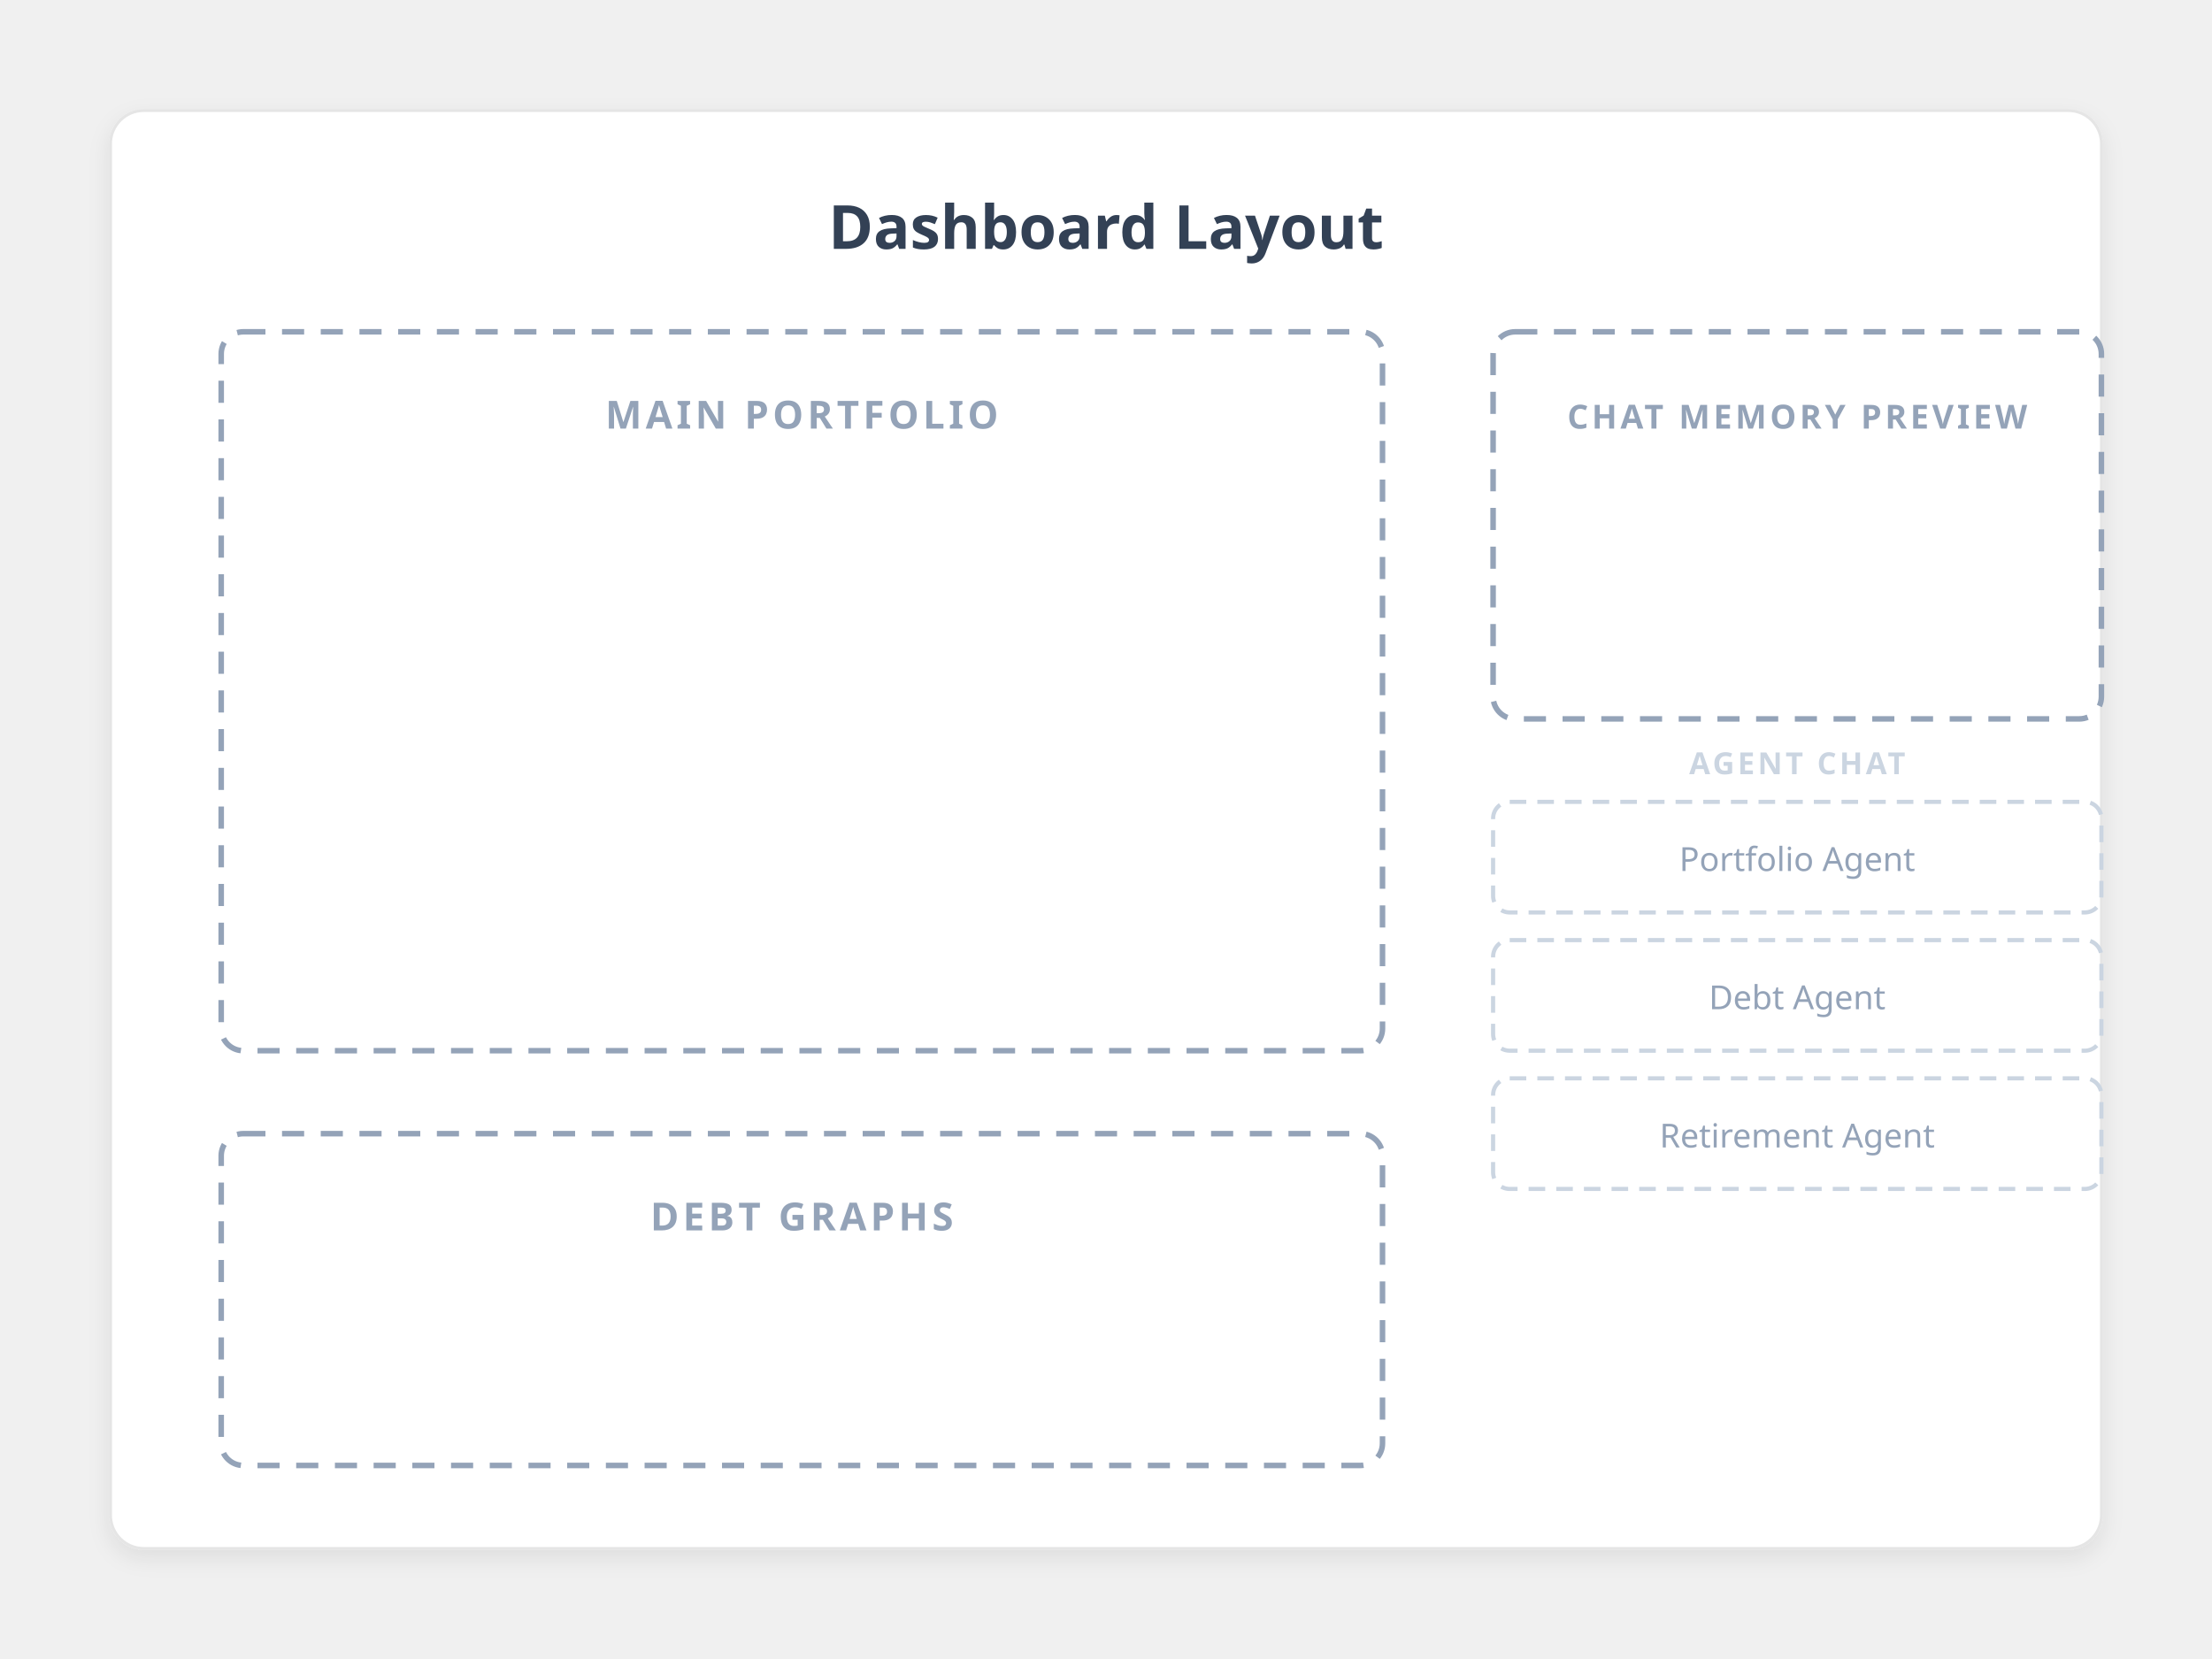
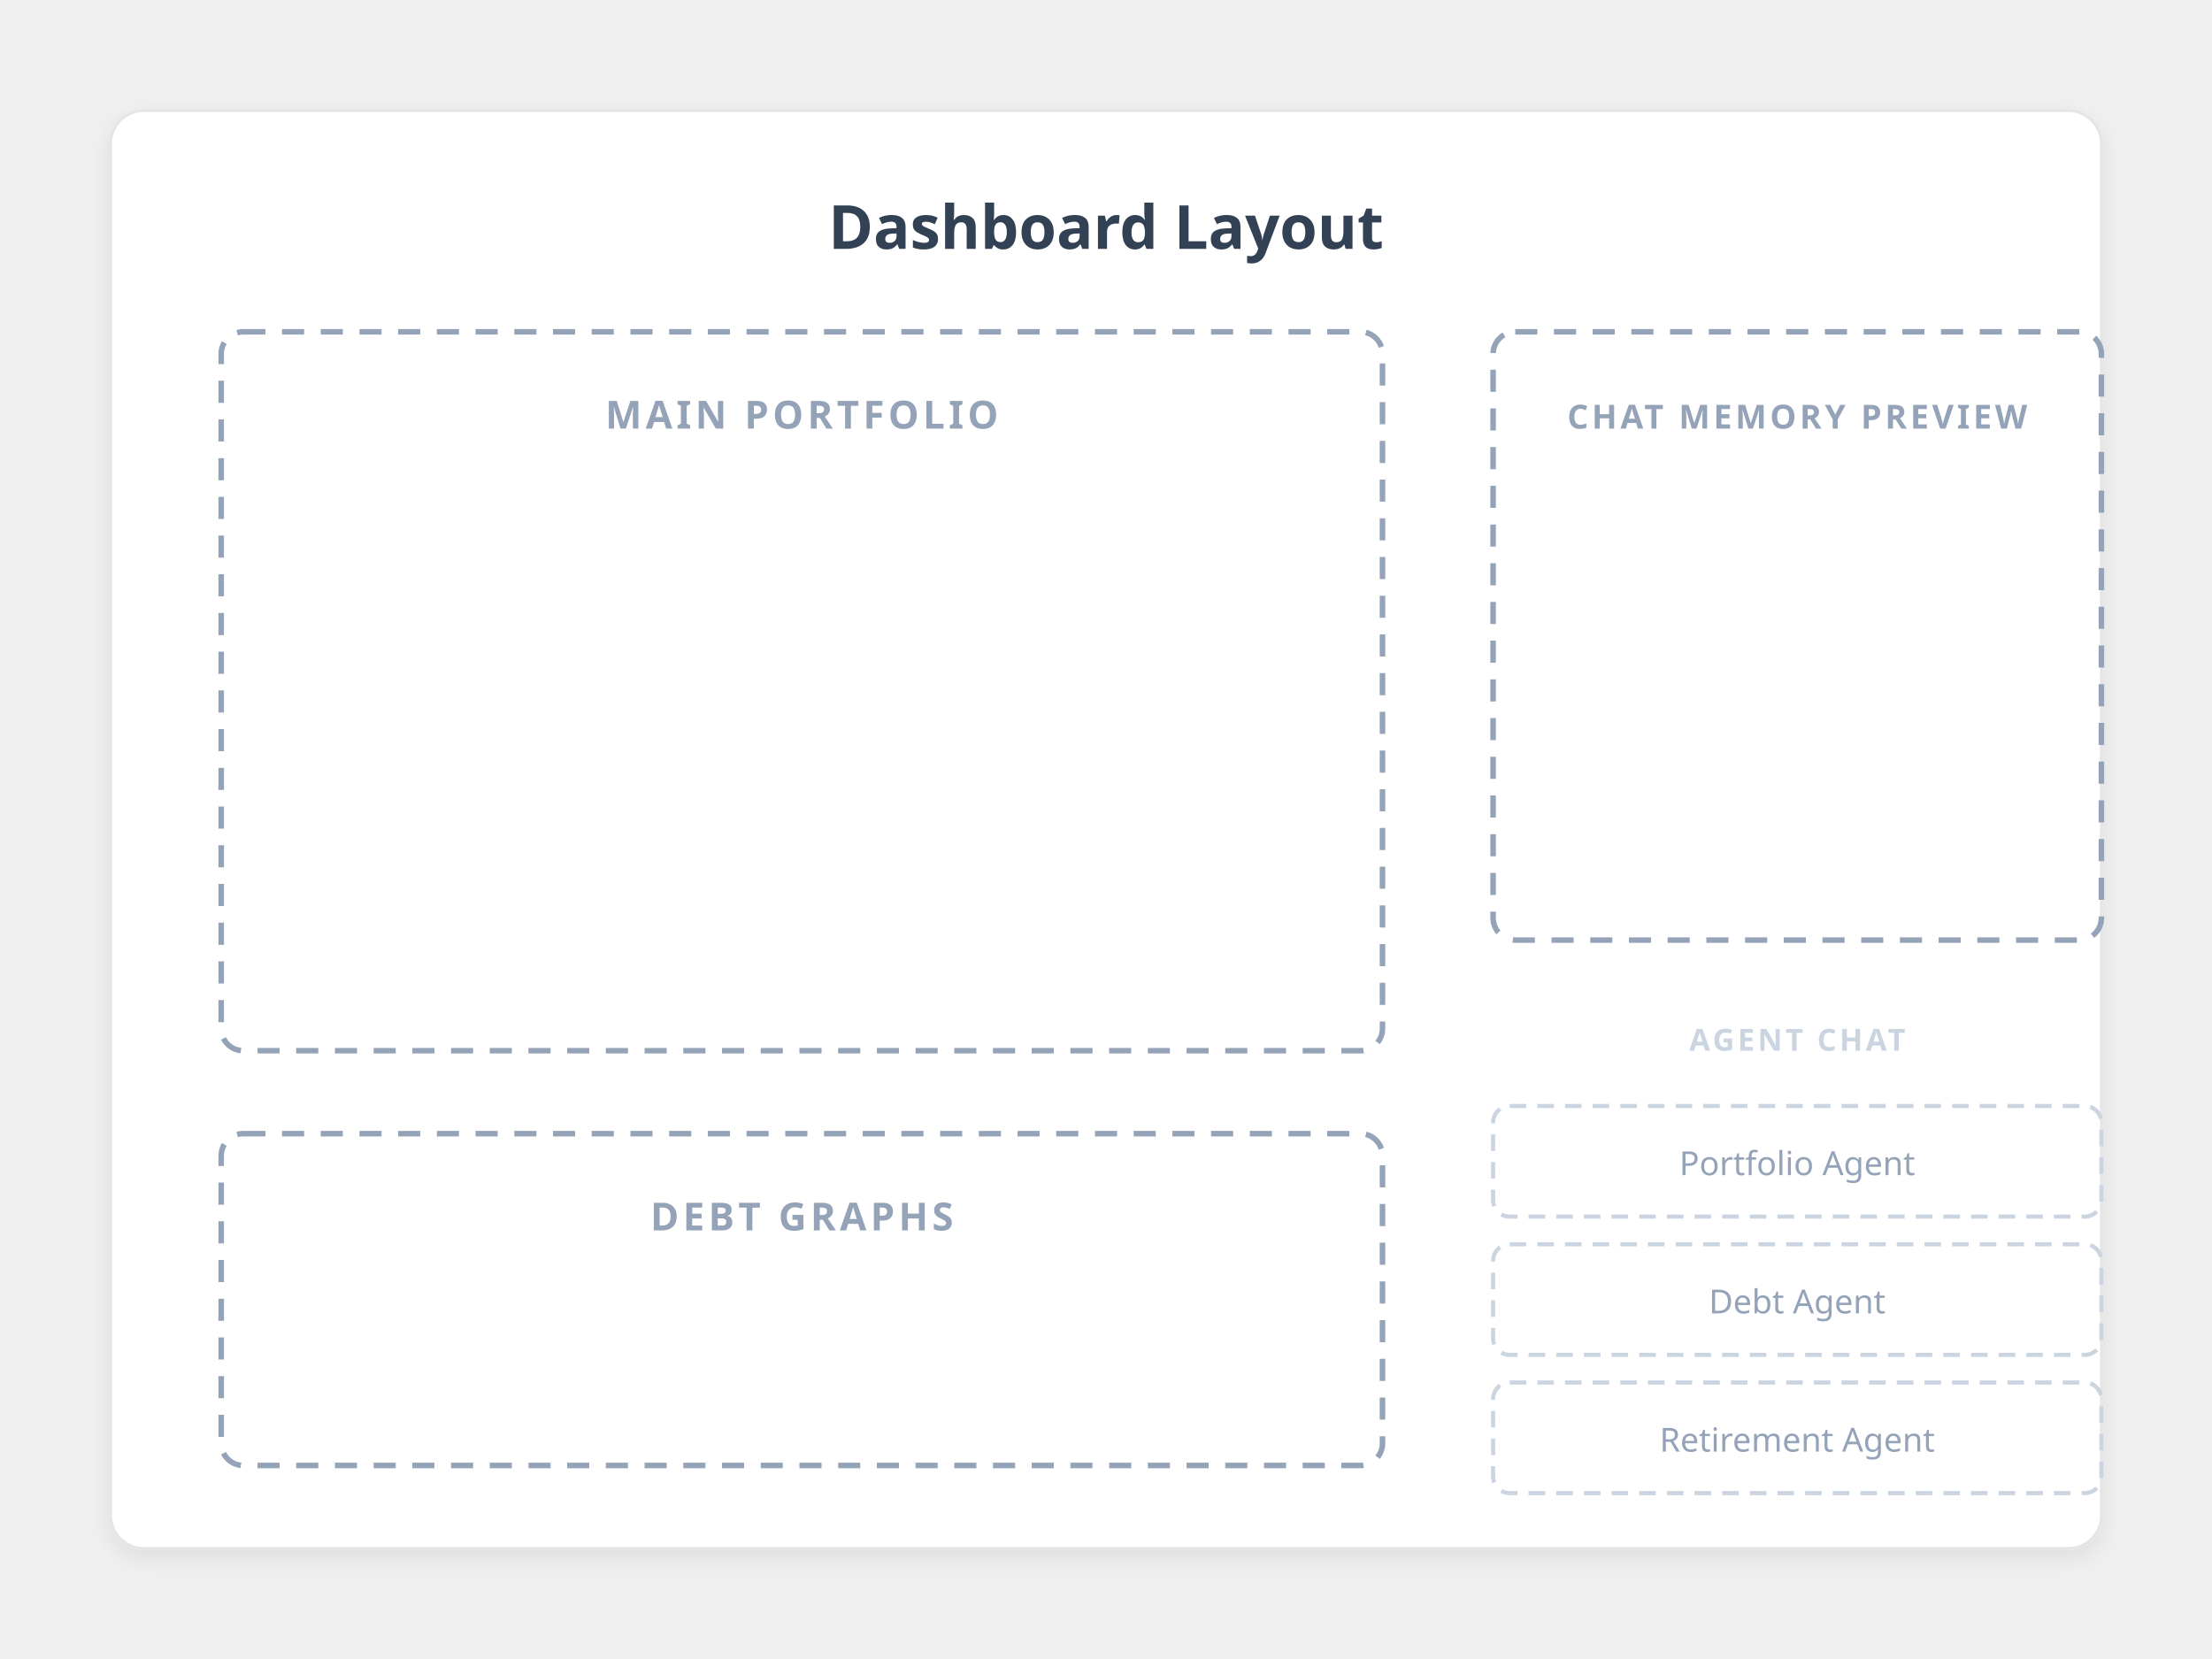
<svg xmlns="http://www.w3.org/2000/svg" viewBox="0 0 800 600" width="800" height="600">
  <defs>
    <filter id="paper-shadow" x="-5%" y="-5%" width="110%" height="110%">
      <feDropShadow dx="0" dy="3" stdDeviation="4" flood-color="#000000" flood-opacity="0.08" />
    </filter>
  </defs>
  <rect x="40" y="40" width="720" height="520" rx="12" ry="12" fill="#ffffff" stroke="#e5e5e5" stroke-width="1" filter="url(#paper-shadow)" />
  <text x="400" y="90" text-anchor="middle" font-family="ui-sans-serif, system-ui, sans-serif" font-size="22" font-weight="600" fill="#334155">
    Dashboard Layout
  </text>
  <rect x="80" y="120" width="420" height="260" rx="8" ry="8" fill="none" stroke="#94a3b8" stroke-width="2" stroke-dasharray="8 6" />
  <text x="290" y="155" text-anchor="middle" font-family="ui-sans-serif, system-ui, sans-serif" font-size="14" font-weight="600" fill="#94a3b8" letter-spacing="0.1em">
    MAIN PORTFOLIO
  </text>
  <rect x="80" y="410" width="420" height="120" rx="8" ry="8" fill="none" stroke="#94a3b8" stroke-width="2" stroke-dasharray="8 6" />
  <text x="290" y="445" text-anchor="middle" font-family="ui-sans-serif, system-ui, sans-serif" font-size="14" font-weight="600" fill="#94a3b8" letter-spacing="0.1em">
    DEBT GRAPHS
  </text>
-   <rect x="540" y="120" width="220" height="140" rx="8" ry="8" fill="none" stroke="#94a3b8" stroke-width="2" stroke-dasharray="8 6" />
+   <rect x="540" y="120" width="220" height="220" rx="8" ry="8" fill="none" stroke="#94a3b8" stroke-width="2" stroke-dasharray="8 6" />
  <text x="650" y="155" text-anchor="middle" font-family="ui-sans-serif, system-ui, sans-serif" font-size="12" font-weight="600" fill="#94a3b8" letter-spacing="0.1em">
    CHAT MEMORY PREVIEW
  </text>
-   <rect x="540" y="290" width="220" height="40" rx="6" ry="6" fill="none" stroke="#cbd5e1" stroke-width="1.5" stroke-dasharray="6 4" />
-   <text x="650" y="315" text-anchor="middle" font-family="ui-sans-serif, system-ui, sans-serif" font-size="12" font-weight="500" fill="#94a3b8">
+   <text x="650" y="380" text-anchor="middle" font-family="ui-sans-serif, system-ui, sans-serif" font-size="11" font-weight="600" fill="#cbd5e1" letter-spacing="0.1em">
+     AGENT CHAT
+   </text>
+   <rect x="540" y="400" width="220" height="40" rx="6" ry="6" fill="none" stroke="#cbd5e1" stroke-width="1.5" stroke-dasharray="6 4" />
+   <text x="650" y="425" text-anchor="middle" font-family="ui-sans-serif, system-ui, sans-serif" font-size="12" font-weight="500" fill="#94a3b8">
    Portfolio Agent
  </text>
-   <rect x="540" y="340" width="220" height="40" rx="6" ry="6" fill="none" stroke="#cbd5e1" stroke-width="1.5" stroke-dasharray="6 4" />
-   <text x="650" y="365" text-anchor="middle" font-family="ui-sans-serif, system-ui, sans-serif" font-size="12" font-weight="500" fill="#94a3b8">
+   <rect x="540" y="450" width="220" height="40" rx="6" ry="6" fill="none" stroke="#cbd5e1" stroke-width="1.5" stroke-dasharray="6 4" />
+   <text x="650" y="475" text-anchor="middle" font-family="ui-sans-serif, system-ui, sans-serif" font-size="12" font-weight="500" fill="#94a3b8">
    Debt Agent
  </text>
-   <rect x="540" y="390" width="220" height="40" rx="6" ry="6" fill="none" stroke="#cbd5e1" stroke-width="1.5" stroke-dasharray="6 4" />
-   <text x="650" y="415" text-anchor="middle" font-family="ui-sans-serif, system-ui, sans-serif" font-size="12" font-weight="500" fill="#94a3b8">
+   <rect x="540" y="500" width="220" height="40" rx="6" ry="6" fill="none" stroke="#cbd5e1" stroke-width="1.5" stroke-dasharray="6 4" />
+   <text x="650" y="525" text-anchor="middle" font-family="ui-sans-serif, system-ui, sans-serif" font-size="12" font-weight="500" fill="#94a3b8">
    Retirement Agent
  </text>
-   <text x="650" y="280" text-anchor="middle" font-family="ui-sans-serif, system-ui, sans-serif" font-size="11" font-weight="600" fill="#cbd5e1" letter-spacing="0.1em">
-     AGENT CHAT
-   </text>
</svg>
